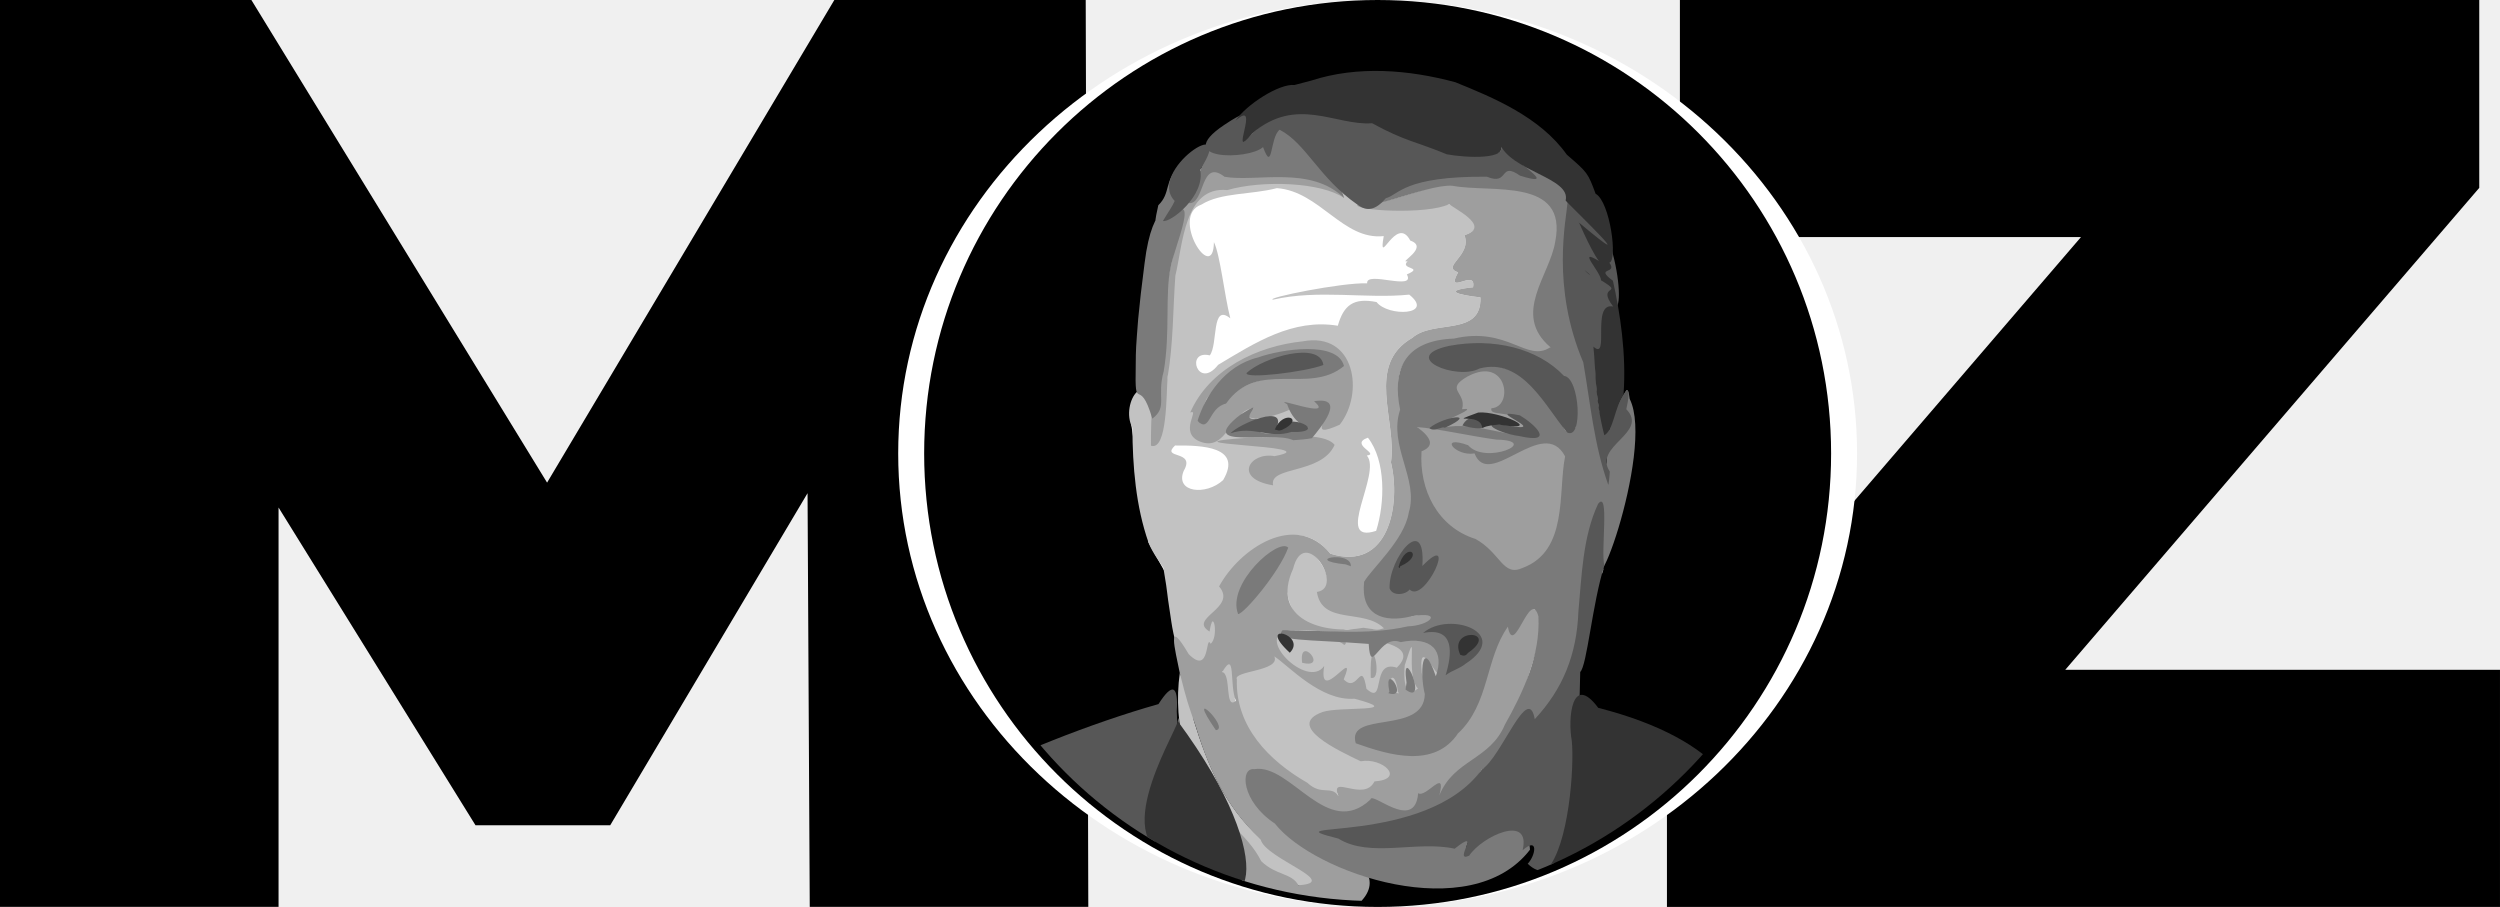
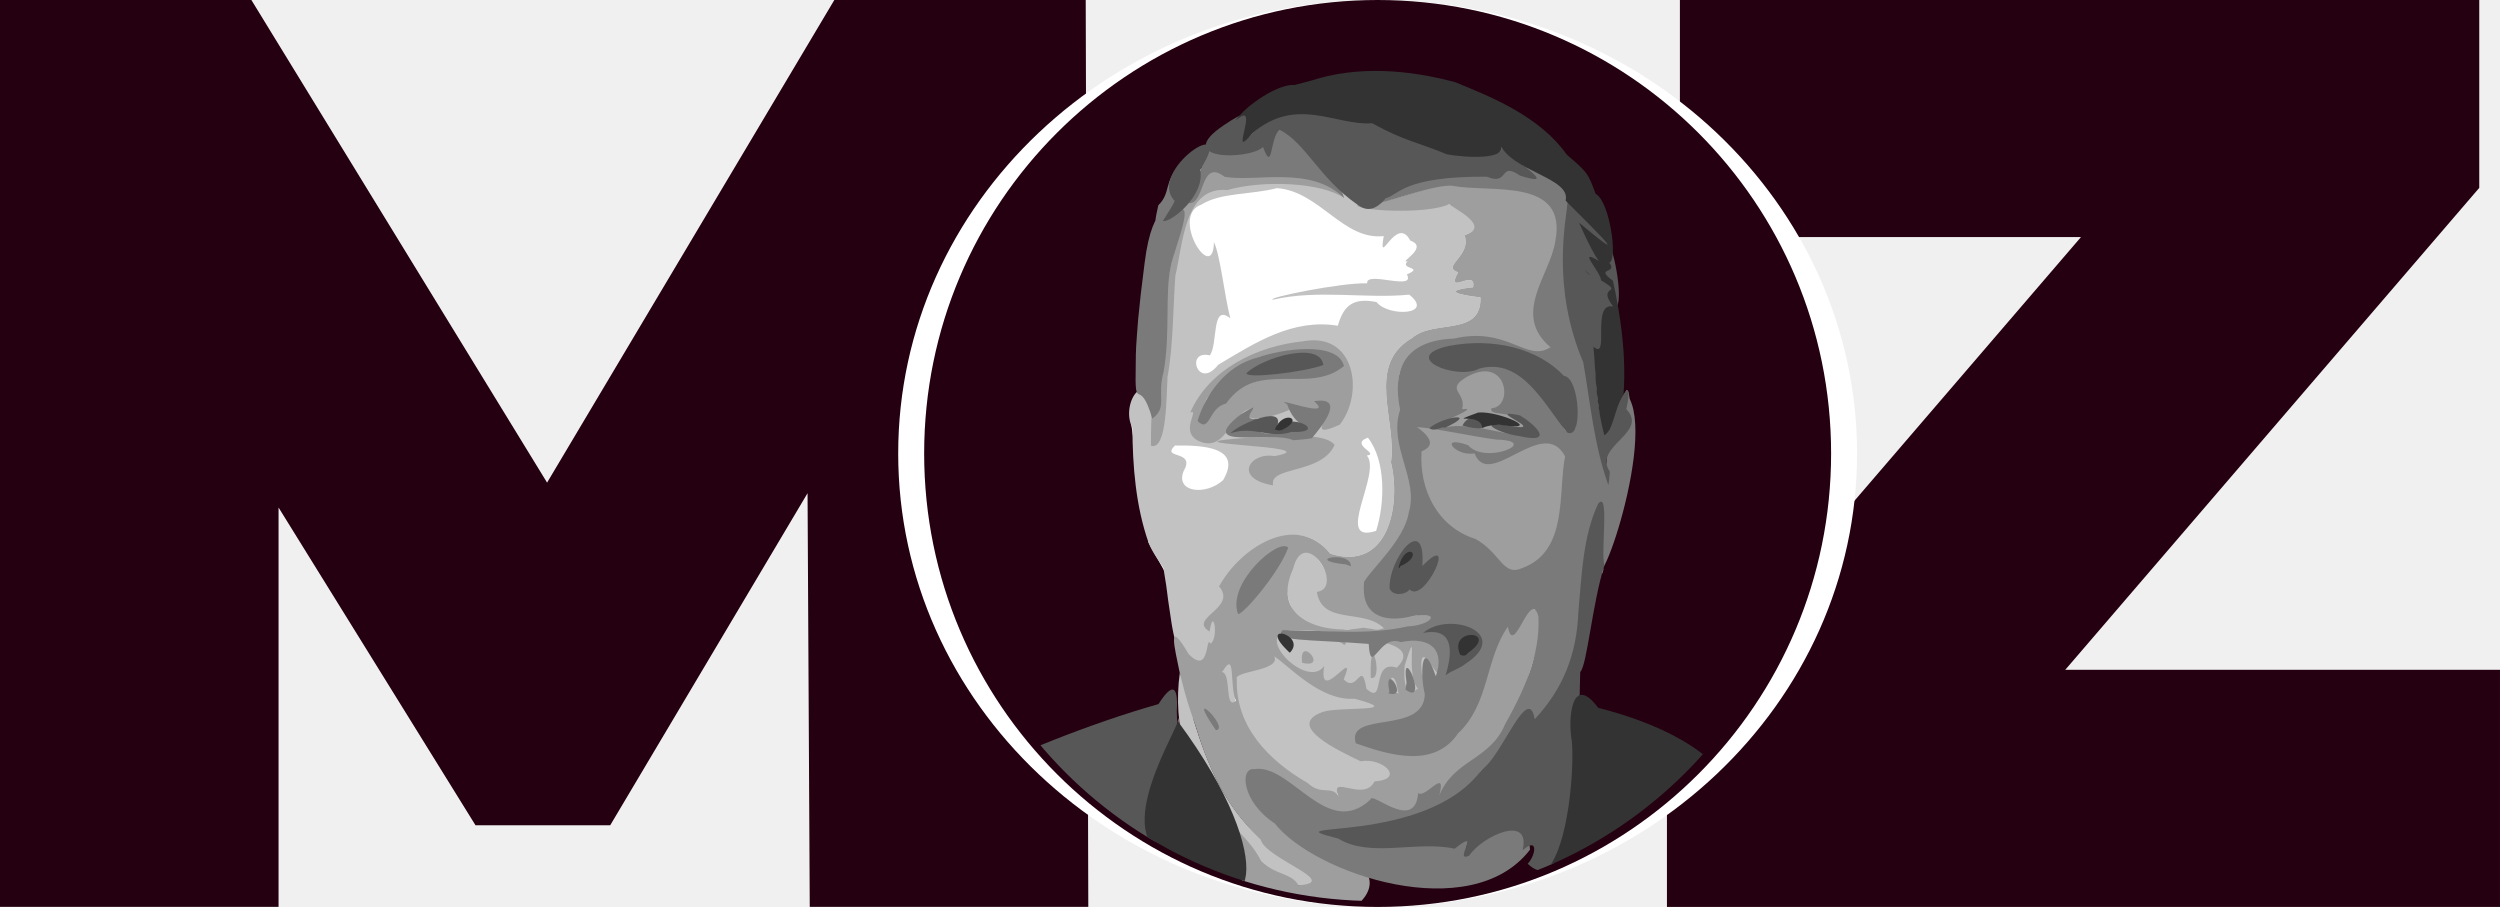
<svg xmlns="http://www.w3.org/2000/svg" version="1.1" viewBox="0 0 597.22 216.65">
  <defs>
    <clipPath id="clipPath1005-6">
      <circle cx="311.89" cy="303.44" r="309.52" fill-opacity=".5" stroke-dashoffset="54.425" stroke-linecap="square" stroke-linejoin="round" stroke-width="4.21" />
    </clipPath>
  </defs>
  <g transform="matrix(1.612 0 0 1.612 -10.048 -630.5)" style="shape-inside:url(#rect1113);white-space:pre" aria-label="M">
-     <path d="m6.233 525.52v-134.4h37.248l53.76 87.744h-19.584l52.224-87.744h37.248l0.384 134.4h-41.28l-0.384-72.192h6.528l-35.712 60.096h-19.968l-37.248-60.096h8.064v72.192z" />
+     <path d="m6.233 525.52v-134.4h37.248l53.76 87.744h-19.584l52.224-87.744h37.248l0.384 134.4h-41.28l-0.384-72.192h6.528l-35.712 60.096h-19.968l-37.248-60.096h8.064v72.192z" fill="#250010" />
  </g>
  <g transform="matrix(1.612 0 0 1.612 275.9 288.52)" style="shape-inside:url(#rect1121);white-space:pre" aria-label="Z">
-     <path d="m75.876-44.583v-27.84l74.88-87.168 5.568 15.744h-78.528v-35.136h118.46v27.84l-74.88 87.168-5.568-15.744h83.52v35.136z" />
+     <path d="m75.876-44.583v-27.84l74.88-87.168 5.568 15.744h-78.528v-35.136h118.46v27.84l-74.88 87.168-5.568-15.744h83.52v35.136z" fill="#250010" />
  </g>
  <g>
    <ellipse cx="329.1" cy="108.33" rx="114.53" ry="108.33" fill="#fff" />
-     <circle cx="329.1" cy="108.33" r="108.33" />
+     <circle cx="329.1" cy="108.33" r="108.33" fill="#250010" />
    <path d="m334 193.26-30.607-5.535-16.606-19.536-4.884-25.072-7.523-13.473-4.384-29.978 4.744-13.205 3.689-33.489 8.293-12.478 18.625-14.596 22.467-4.884 28.653 6.838 14.652 11.396 13.024 16.932 2.605 21.816-2.605 19.862-2.377 22.527-4.487 29.496-10.631 21.925-13.438 16.571z" fill="#fff" />
  </g>
  <g transform="matrix(.33834 0 0 .33834 223.08 7.8581)" clip-path="url(#clipPath1005-6)" stroke-width="1.333">
    <path d="m256.37 104.58c-29.055 1.093-72.879-7.205-76.373 15.601-21.792 32.037-10.718 81.502-15.392 125.24-3.969 44.303-24.844 6.372-10.155 26.521-1.78-39.638-23.658-11.202-14.252 6.881 0.14 27.068 2.374 55.348 11.409 81.114 2.262 6.45 10.45 17.642 10.45 17.642 4.173 25.13 0.927 7.588 5.651 38.299 2.843 19.206 14.05 60.185 27.725 15.368 8.111 6.055 11.226-29.622-1.404-12.5 0.506-7.947 22.629-12.616 12.525-30.74 18.856-23.109 49.174-49.697 73.423-20.308 41.3 13.009 49.967-34.919 42.775-64.431 4.282-29.758-18.114-68.83 15.085-87.941 15.046-13.264 48.978-0.626 48.114-28.534-17.024-1.934-26.484-4.878-5.232-7.189 2.653-13.856-20.106 6.784-10.563-10.506-12.418-4.264 9.95-11.763 4.473-26.288 20.563-6.22-4.981-20.786-10.513-21.959-47.393 12.798-65-12.193-107.75-16.269zm-14.145 5.031c30.274 2.215 46.672 37.022 75.445 33.852-4.293 24.08 8.772-15.726 18.749 3.175 13.882 4.868-9.476 16.36-1.865 14.559-6.1 5.919 12.294 3.83-0.574 9.332 6.686 12.078-29.175-2.882-28.015 6.293-17.821-0.678-72.139 10.397-66.534 11.54 32.145-7.378 65.694-0.462 96.237-3.562 18.174 14.542-14.882 15.815-23.087 5.234-16.339-3.252-23.263 2.3-27.336 16.731-31.875-5.261-58.482 12.062-84.518 27.615-14.261 18.189-23.486-10.884-5.882-6.691 5.963-7.835 0.867-37.189 14.488-26.153-4.22-16.439-7.115-44.736-11.574-53.822-0.288 30.734-31.48-18.531-8.867-26.468 13.953-8.71 34.962-6.838 53.333-11.635zm142.26 153.39c-7.433 2.156 9.103 1.758 0 0zm-77.984 22.803c12.776 16.392 12.049 46.046 5.803 65.776-30.565 10.055 4.357-40.896-6.586-53.18 9.506-1.143-12.782-7.879 0.783-12.596zm-136.19 5.518c18.816-0.157 47.953 0.688 33.953 24.431-12.161 11.171-34.144 8.767-27.841-6.505 8.847-15.021-16.568-8.058-6.112-17.926zm93.114 72.737c-29.936 20.447-8.756 70.195 27.542 56.916 20.657 0.088 48.619 1.863 19.359-7.589-13.744-1.403-39.473-10.506-36.057-16.351 10.175-10.339-2.467-26.875-10.843-32.975zm60.637 53.277c-7.395 2.215 4.854 3.888 0 0zm-82.442-0.021c-4.201 14.816-17.546 31.494-27.969 36.23-2.508 29.087 16.079 60.607 41.864 73.076 10.436 10.52 25.785 9.183 30.127 12.205-4.972-9.056 24.641 5.957 29.916-7.069 29.1-11.746-11.148-18.223-32.578-29.5-39.157-21.403 76.647 0.573 91.407-69.271-14.056-10.705-113.88 1.166-132.77-15.671zm-57.722 26.107c-9.46 1.701 7.014 7.215 0 0zm27.516 0.104c-21.368 1.911 9.078 55.509 1.023 26.196 25.452 2.525 0.323-18.989-1.023-26.196zm-14.715 0.768c-2.438 7.04 9.112 7.446 0 0zm-3.965 4.144c-6.798 1.806 2.794 5.414 0 0zm-19.07 3.572c-5.071 36.2 4.941 77.479 33 102.41 10.885 14.254 10.545 10.238 21.56 30.348 9.963 8.489 19.386 12.673 32.912 18.797 37.856 3.79-21.556-23.505-31.437-35.719-24.471-22.227-36.639-51.392-46.124-82.344-1.866-12.396-5.193-22.961-9.912-33.495zm2.818 44.453c2.906 3.935-2.539 3.777 0 0z" color="#000000" fill="#c2c2c2" />
    <path d="m216 594.26c-10.476-17.487-31.946-57.114-29.378-64.625 15.479 25.555 34.842 35.704 44.539 55.191 10.69 10.282 21.476 8.176 26.245 16.986 30.839-1.958-23.155-18.756-26.607-32.199-23.884-22.484-36.426-48.932-45.715-79.534-6.118-17.845-6.18-17.546-11.416-38.065-3.4-16.988-9.615-40.358 6.302-13.378 15.413 15.599 11.634-14.449 15.464-7.39 5.801-4.034 2.034-26.936-0.74-8.584-15.749-9.399 19.948-16.458 6.72-31.834 14.352-26.611 54.038-53.435 78.564-23.13 41.301 13.008 49.963-34.928 42.773-64.441 4.284-29.757-18.114-68.831 15.086-87.941 15.046-13.264 48.977-0.625 48.113-28.535-17.024-1.932-26.483-4.879-5.232-7.189 2.652-13.854-20.106 6.784-10.563-10.505-12.416-4.263 9.95-11.764 4.474-26.288 20.563-6.22-10.24-20.086-10.514-21.96-15.936 7.782-68.46 4.581-65.023 0.39 32.777-0.098 62.381-24.657 95.598-12.099 27.313-12.017 58.766 21.715 44.33 42.929-1.403 91.024 7.589 79.497-57.498 64.325-25.661-1.241-61.641 8.045-51.696 40.925 0.667 28.167 14.524 38.129 7.59 79.792-7.19 20.564-6.834 41.912-22.238 56.934 0 0 12.223 12.289 22.211 17.845 17.126-4.21 29.84 3.969 3.601 8.311-28.824 8.059-59.95 1.097-89.206 1.56-27.753 2.309 12.035 42.6 23.858 25.186-4.788 29.428 24.243-16.053 13.767 9.496 9.882 10.491 12.362-15.141 16.068 6.678 13.881 12.682 2.74-21.097 21.4-14.912 19.663-19.079-31.32-18.273-2.774-20.092 12.411 3.834 38.942-6.583 33.943 16.046 3.855 30.375-16.61-25.928-13.563 7.734 11.607 35.491-15.193 31.903-40.128 40.9 7.157 18.266 35.164 11.661 55.275 10.046 22.688-14.198 25.533-41.102 35.744-69.192 3.087-16.948 8.124-26.695 23.353-26.877 22.505-3.623 1.475 41.57-1.995 57.974-10.473 56.974-35.797 52.224-50.897 67.563-54.969 37.621-75.53 26.504-134.29-10.598-8.956-0.347-7.726 2.841-7.726 2.841 9.488 8.22-1.622 8.521-1.622 8.521 20.563 27.397 35.96 40.042 61.435 45.464 73.837 25.154-43.179 88.298-67.636 15.728zm69.645-55.43c-6.44-16.105 18.019 4.806 25.468-10.326 22.335-1.533 5.731-17.095-9.699-14.216-15.039-7.21-53.778-25.105-26.955-34.789 11.969-4.175 59.866 0.507 22.503-9.392-23.859 1.815-46.211-23.12-56.541-29.882 4.602 10.555-29.475 10.131-26.468 16.234-1.046 33.341 22.688 57.47 49.809 73.031 10.003 9.384 16.796 1.515 21.883 9.34zm-72.307-67.233c-4.868-10.497 0.149-37.201-9.672-20.327 6.575 1.57 1.466 27.137 9.672 20.327zm114.33-6.373c-2.665-22.56-12.263 0.31 0.796 1.087l-0.796-1.087zm14.15-2.312c-9.507-9.813 1.103-49.378-9.294-16.495-0.7 5.553-1.338 25.363 9.294 16.495zm-23.997-42.516c-13.886-14.145-43.691-1.995-47.361-25.678 20.186-2.841-8.8-48.399-16.816-16.29-16.257 35.671 21.567 46.748 49.647 41.59 4.793 0.547 9.746 1.987 14.529 0.378zm-99.158-15.389s26.909-25.728 26.311-40.568c-16.478 7.952-26.897 33.92-26.311 40.568zm-46.407 80.986c1.07-7.66 0.475 8.524 0 0zm136.22-30.689c-0.908-38.151 9.719 3.265 0 0zm-48.427-10.58c-2.678-20.63 19.322 4.867 0 0zm29.725-12.509c-9.167-9.301-49.411-0.639-16.473-7.127 6.658-2.412 21.886 4.005 16.473 7.127zm181.86-52.329c3.028-6.235-0.928 7.13 0 0zm-64.713 0.513c-15.05-7.546-61.625-32.483-63.217-65.406-11.215-26.773-1.132-38.117-1.132-38.117 14.488 5.344 18.949-46.627 42.673-39.909 16.81 0.087 67.022 30.424 63.063 77.54-2.173 35.898-13.981 62.978-41.387 65.892zm-167.36-60.942c-28.705-4.725-16.355-23.817 0.972-20.62 42.459-7.956-93.032-8.006-16.366-13.163 21.729 0.024 50.804-4.435 58.825 5.207-9.386 21.084-46.576 14.727-43.431 28.576zm-51.845-30.992c-15.225-6.416 0.522-23.206-6.667-20.437 13.352-30.726 47.489-46.966 79.375-50.236 37.243-7.01 43.549 36.68 26.189 58.825-25.1 11.403-4.725-7.165-8.437-15.891-9.925 5.745-2.469 9.413-25.627 4.644-15.816 8.012-40.874 10.149-26.483-0.588-16.76 1.687-18.822 31.587-38.35 23.685zm75.847-45.461s43.445-4.972 15.4-16.803c-32.005-4.394-67.774 6.983-86.431 32.228-4.698 10.364 1.843 4.678-6.367 15.637 2.278 2.57 7.054-3.807 14.805-10.281 19.866-23.653 49.994-21.33 62.593-20.781zm-95.265-82.68c5.558-18.91 7.189-67.382 26.735-62.645 22.381 1.985 74.325-4.879 94.639 18.923-15.861-11.183-57.75-12.823-82.478-5.612-30.492-3.046-31.389 39.148-36.655 60.419-1.744 23.904-1.401 47.876-5.478 71.615-0.954 10.942-0.053 52.308-11.768 48.455-0.267-42.612 7.318-99.121 15.004-131.16z" color="#000000" fill="#9e9e9e" />
    <path d="m240.76 558.21c-23.486-15.405-24.902-39.646-14.514-38.368 25.715-4.323 51.457 50.19 82.037 21.442 0.614-6.399 31.392 23.504 33.693-4.49 5.477 3.754 20.127-18.745 14.967 1.451 10.445-25.284 35.578-24.709 46.197-49.691 13.078-23.316 25.195-49.079 23.729-76.67-5.82-20.537-17.39 30.258-21.553 7.389-16.071 22.709-12.913 54.503-35.233 75.365-16.648 24.679-48.135 15.531-72.168 6.941-6.928-23.326 48.249-5.698 48.744-34.73-3.682-14.618-1.94-41.287 7.778-12.569 6.407-18.051-3.01-28.479-24.933-24.13-15.019-6.061-21.035 25.152-22.457 1.26-43.101-3.301-68.178-1.742-60.77-9.693 29.519-0.144 59.029 3.972 88.36-2.692 16.148-0.536 25.467-11.027 2.749-7.148-20.566 5.131-36.144-1.33-33.569-24.323 5.347-9.291 28.521-29.724 31.525-48.914 7.272-23.636-14.648-47.152-6.107-72.589-5.781-28.063 2.824-48.91 38.031-50.225 38.11-8.808 51.457 17.289 68.077 6.086-27.489-23.286-0.32-50.902 3.376-74.357 9.189-45.95-45.207-34.371-72.772-39.64-18.966-1.239-66.795 22.577-67.995 10.059 24.492-31.122 119.88-11.177 120.99-27.661 23.897 9.216 37.508 23.304 40.071 49.995 7.282 41.729-3.007 94.652 7.893 135.89 0.778 14.478 9.104 42.341 8.076 21.264 6.596-6.894 13.432-64.001 16.352-38.995 18.421 36.658-32.755 172.52-20.582 101.69-6.942-57.014-7.003 37.002-15.013 59.59-0.067 21.699-15.385 74.938-32.092 68.626-3.947-18.234-22.249 26.217-36.665 31.632-35.71 59.749-126.44 34.138-100.16 46.197 28.722 6.711 53.897 3.548 84.172 5.672 26.348-27.918-8.504 15.559 11.745 1.62 10.46-20.641 37.728-15.872 38.171 3.243-41.831 54.297-152.37 16.863-180.15-18.526zm124.57-107.13s16.904-25.193-0.317-32.909c-22.868 2.645-14.262 3.427 0.011 6.609 5.968 5.643 3.022 9.779 2.059 22.093zm50.417-73.338c32.304-12.023 24.859-53.228 29.971-78.737-15.514-29.63-53.624 24.526-63.944-2.088-13.739 2.351-25.876-13.449-4.524-5.792 12.174 14.29 52.202-3.348 19.917-3.956-18.785-2.573-42.846-8.027-55.837-8.834 11.18 8.347 11.576 13.676 3.018 17.105-1.799 27.196 11.46 53.541 38.075 61.855 17.921 9.876 19.197 26.941 33.324 20.447zm11.253-92.852c-11.348-22.063-35.315-12.302-33.314-19.871 15.86-0.697 11.407-37.458-16.792-22.458-16.719 9.481-0.491 11.054-3.916 23.137 18.694-2.472-43.329 18.578-8.784 12.232 21.241-2.366 41.581 7.953 62.806 6.96zm26.101-6.518c-0.22-15.458 1.252-36.404-14.193-37.118-20.68-20.259-44.49-22.184-72.853-18.893-39.26 16.907 25.994 9.704 34.343 13.55 50.932 13.53 37.418 57.589 52.703 42.461zm-93.662 292.47c-1.934-8.626 4.489 3.005 0 0zm-160.31-78.536c-23.223-33.664 10.769-0.955 0 0zm122.53-27.084c-4.636-23.027 14.788 6.135-0.776 0.954zm12.109-6.423c-4.358-30.729 16.262 17.436-0.691 4.861zm-118.95-48.47c-8.288-21.675 28.808-54.223 35.394-46.882-6.128 17.281-31.551 47.166-35.394 46.882zm76.018-35.052c-31.514-3.244 4.138-10.329 3.617 1.315-1.206-0.438-2.411-0.876-3.617-1.315zm-37.023-87.675c-15.614-7.276-69.742 7.861-37.559-17.951 22.329-13.938-4.043 5.447 12.089 2.627 1.42-2.53-16.577 19.673 36.06 6.35-13.9-3.823-16.369-23.066-14.893-16.396-12.389-6.675 34.771 11.411 18.928-2.169 23.755-3.795 4.209 19.205-1.505 26.126-4.335 0.795-8.736 1.059-13.121 1.413zm-67.657-13.539c5.253-17.082 18.775-39.069 42.754-44.919 16.55-5.887 56.144-11.911 60.698 6.041-24.966 20.817-60.931-5.285-83.278 26.545-12.743 2.945-10.989 21.073-20.174 12.333zm-31.894-1.696c-9.262-31.785-12.475-1.872-11.712-37.58 0.082-12.362 0.173-12.474 1.732-32.798 1.795-17.701 1.638-16.494 4.527-39.396 5.728-46.851 21.624-38.936 14.762-29.272 26.917-28.504 5.706 19.212 3.663 32.102-4.154 19.067-0.173 45.826-4.93 73.502-5.03 17.875 3.019 25.314-8.042 33.442zm4.224-150.66c9.145-8.911 3.607-16.645 15.436-28.411 18.545-24.393 5.96 19.397 8.747 16.072-11.332 26.101-33.86 53.227-24.183 12.338zm21.509-1.526c2.126-8.016 17.221-46.216 8.088-23.738-13.968-19.76 41.815-33.308 53.787-33.274 17.712 7.793 45.332 41.319 47.794 53.432-23.504-23.247-62.23-11.029-84.408-15.023-17.389-13.512-13.594 19.906-25.26 18.602z" color="#000000" fill="#7a7a7a" />
    <path d="m102.6 519.48c-178.9 49.454-39.429-18.729 56.013-45.567 9.972-15.642 14.047-13.011 12.921 5.011 10.546 222.19-159.65 11.597-68.934 40.557zm316.71 67.152c5.786-6.041 7.653-19.404-3.594-9.531 6.156-26.1-28.737-9.796-37.729 3.849-11.934 5.405 9.951-21.092-10.233-4.938-26.788-5.94-59.707 6.757-82.165-7.155-53.004-13.229 61.883 5.959 101.38-48.852 13.723-8.457 32.596-61.772 37.335-35.457 19.797-21.331 29.639-45.374 30.815-76.075 2.286-24.969 3.094-52.912 13.869-75.904 8.279-10.659 1.805 33.803 4.445 43.413-8.576 27.305-12.264 70.907-17.041 75.245-0.609 28.966-2.866 167.81-37.087 135.41zm-57.976-133.07c4.782-15.491 6.482-34.32-15.879-29.878 18.5-16.001 63.279 0.201 29.849 21.828-4.214 3.474-9.674 4.706-13.97 8.05zm-39.567-61.504c-0.53-21.579 25.707-53.578 23.163-15.679 25.796-26.456 1.684 27.193-9.002 16.647-3.198 3.994-12.329 4.775-14.161-0.968zm154.23-73.514c-9.797-27.521-12.496-57.352-17.439-85.866-22.789-53.704-12.091-100.34-11.014-113.76 31.18-9.117 43.218 83.65 32.091 74.284 2.148 8.601-10.09 40.028-12.697 29.99 0.16 8.697 0.137 55.064 10.15 56.842 1.546-13.356 18.774-45.175 11.841-14.317 16.237 16.832-23.797 25.813-11.638 44.052-9e-3 -0.267-0.757 11.692-1.295 8.778zm-62.666-33.893c-14.845-1.837-31.865-11.704-6.574-7.13 29.101 4.848-20.803-13.152 7.022-7.485 10.023 5.891 25.906 20.634-0.448 14.616zm-203.91-1.9c5.416-6.372 41.862-22.183 31.96-2.896 9.397-13.64 39.033 2.851 11.095 1.898-16.112 5.155-26.819-4.738-43.055 0.998zm237.78-0.623c-15.545-18.189-31.495-53.287-61.978-45.158-15.858 8.683-57.491-8.152-21.254-16.019 31.021-5.762 62.284 1.49 80.981 21.251 11.042 0.959 13.693 45.616 2.252 39.925zm-97.31-3.132c10.602-8.631 35.168-11.381 11.035-0.198-3.393-0.791-7.86 3.098-11.035 0.198zm23.333-1.778c8.332-16.22 31.611 8.891 0 0zm-152.41-37.085c11.297-10.859 51.862-22.938 54.239-5.654-12.986 4.986-55.695 10.071-54.239 5.654zm-59.077-107.32c4.324-7.266 6.403-9.796 8.336-14.153-20.398-21.183 45.099-64.02 17.996-22.218 3.822 18.518-20.974 37.753-26.332 36.371zm137.34-11.586c-27.029-18.642-36.262-43.251-54.925-52.859-6.999 5.504-4.728 31.29-11.692 12.262-10.183 9.344-65.045 9.61-27.49-15.609 27.849-18.75 13.288 0.261 14.158 12.088 55.252-63.367 125.36 22.629 171.64 7.913 20.648 1.998-0.36-14.926 16.929 0.823 8.295 8.899 32.06 23.037 6.169 14.949-14.984-10.493-7.34 7.416-23.346 0.757-59.044-0.496-62.349 13.011-71.364 15.153-7.208 8.573-13.53 9.611-20.075 4.523z" color="#000000" fill="#575757" />
    <path d="m178.59 584.02c44.933 56.24 68.731 3.306-6.335-98.023-2.09 9.859-55.517 94.92 6.335 98.023zm271.84-84.269c-2.876-15.37-0.102-48.406 18.692-23.186 176.3 44.838 97.017 175.33-36.069 113.89 15.208-16.467 19.277-71.931 17.377-90.708zm-78.748-60.666c-9.068-19.654 28.646-17.272 5.435-1.293-1.58 2.23-3.039 2.269-5.435 1.293zm-120.34-1.435c-24.687-22.71 12.741-12.796 0 0zm76.759-60.568c5.232-19.366 19.241-8.225 1.185-0.473-0.499 2.494-0.98 0.391-1.185 0.473zm145.3-92.992c-6.873-26.926-5.834-43.937-7.692-62.575 11.835 10.716-1.884-31.698 13.935-28.315-12.366-16.32 9.092-7.953-8.545-18.5-0.338-6.311-17.503-23.293-1.511-13.649-6.075-7.629-17.082-34.423-14.15-27.174 50.69 42.527-9.85-15.206-9.342-15.562 3.912-16.123-39.05-20.58-46.619-40.422 8.241 12.191-24.435 10.254-37.356 7.81-20.421-8.562-29.819-9.308-52.654-21.921-25.714 1.965-53.302-19.726-84.767 7.251-17.468 22.151 7.072-26.057-11.727-8.965 7.526-11.392 30.929-26.395 41.663-25.28l11.793-3.097c32.899-10.701 68.832-7.722 101.79 1.143 26.572 10.795 59.789 24.439 78.725 51.163 14.663 12.619 14.835 12.826 20.306 27.564 10.257 5.545 15.799 47.621 9.641 48.669 6.444 8.436-10.944 2.784 2.575 12.749 4.968 21.931 9.667 52.012 7.489 80.316-6.472 9.748-6.973 25.182-13.556 28.794zm-232.68-4.033c5.905-14.465 21.938-7.531 5.027 0.299l-1.96 0.43zm146.44-1.178c-0.959-11.924-27.118-1.762-2.827-10.822 14.567-1.429 48.697 14.043 14.901 8.578-4.098 0.142-8.248 0.685-12.074 2.244zm75.091-109.1c-8.292-7.068 5.058 5.261 0 0z" color="#000000" fill="#333" />
  </g>
</svg>
